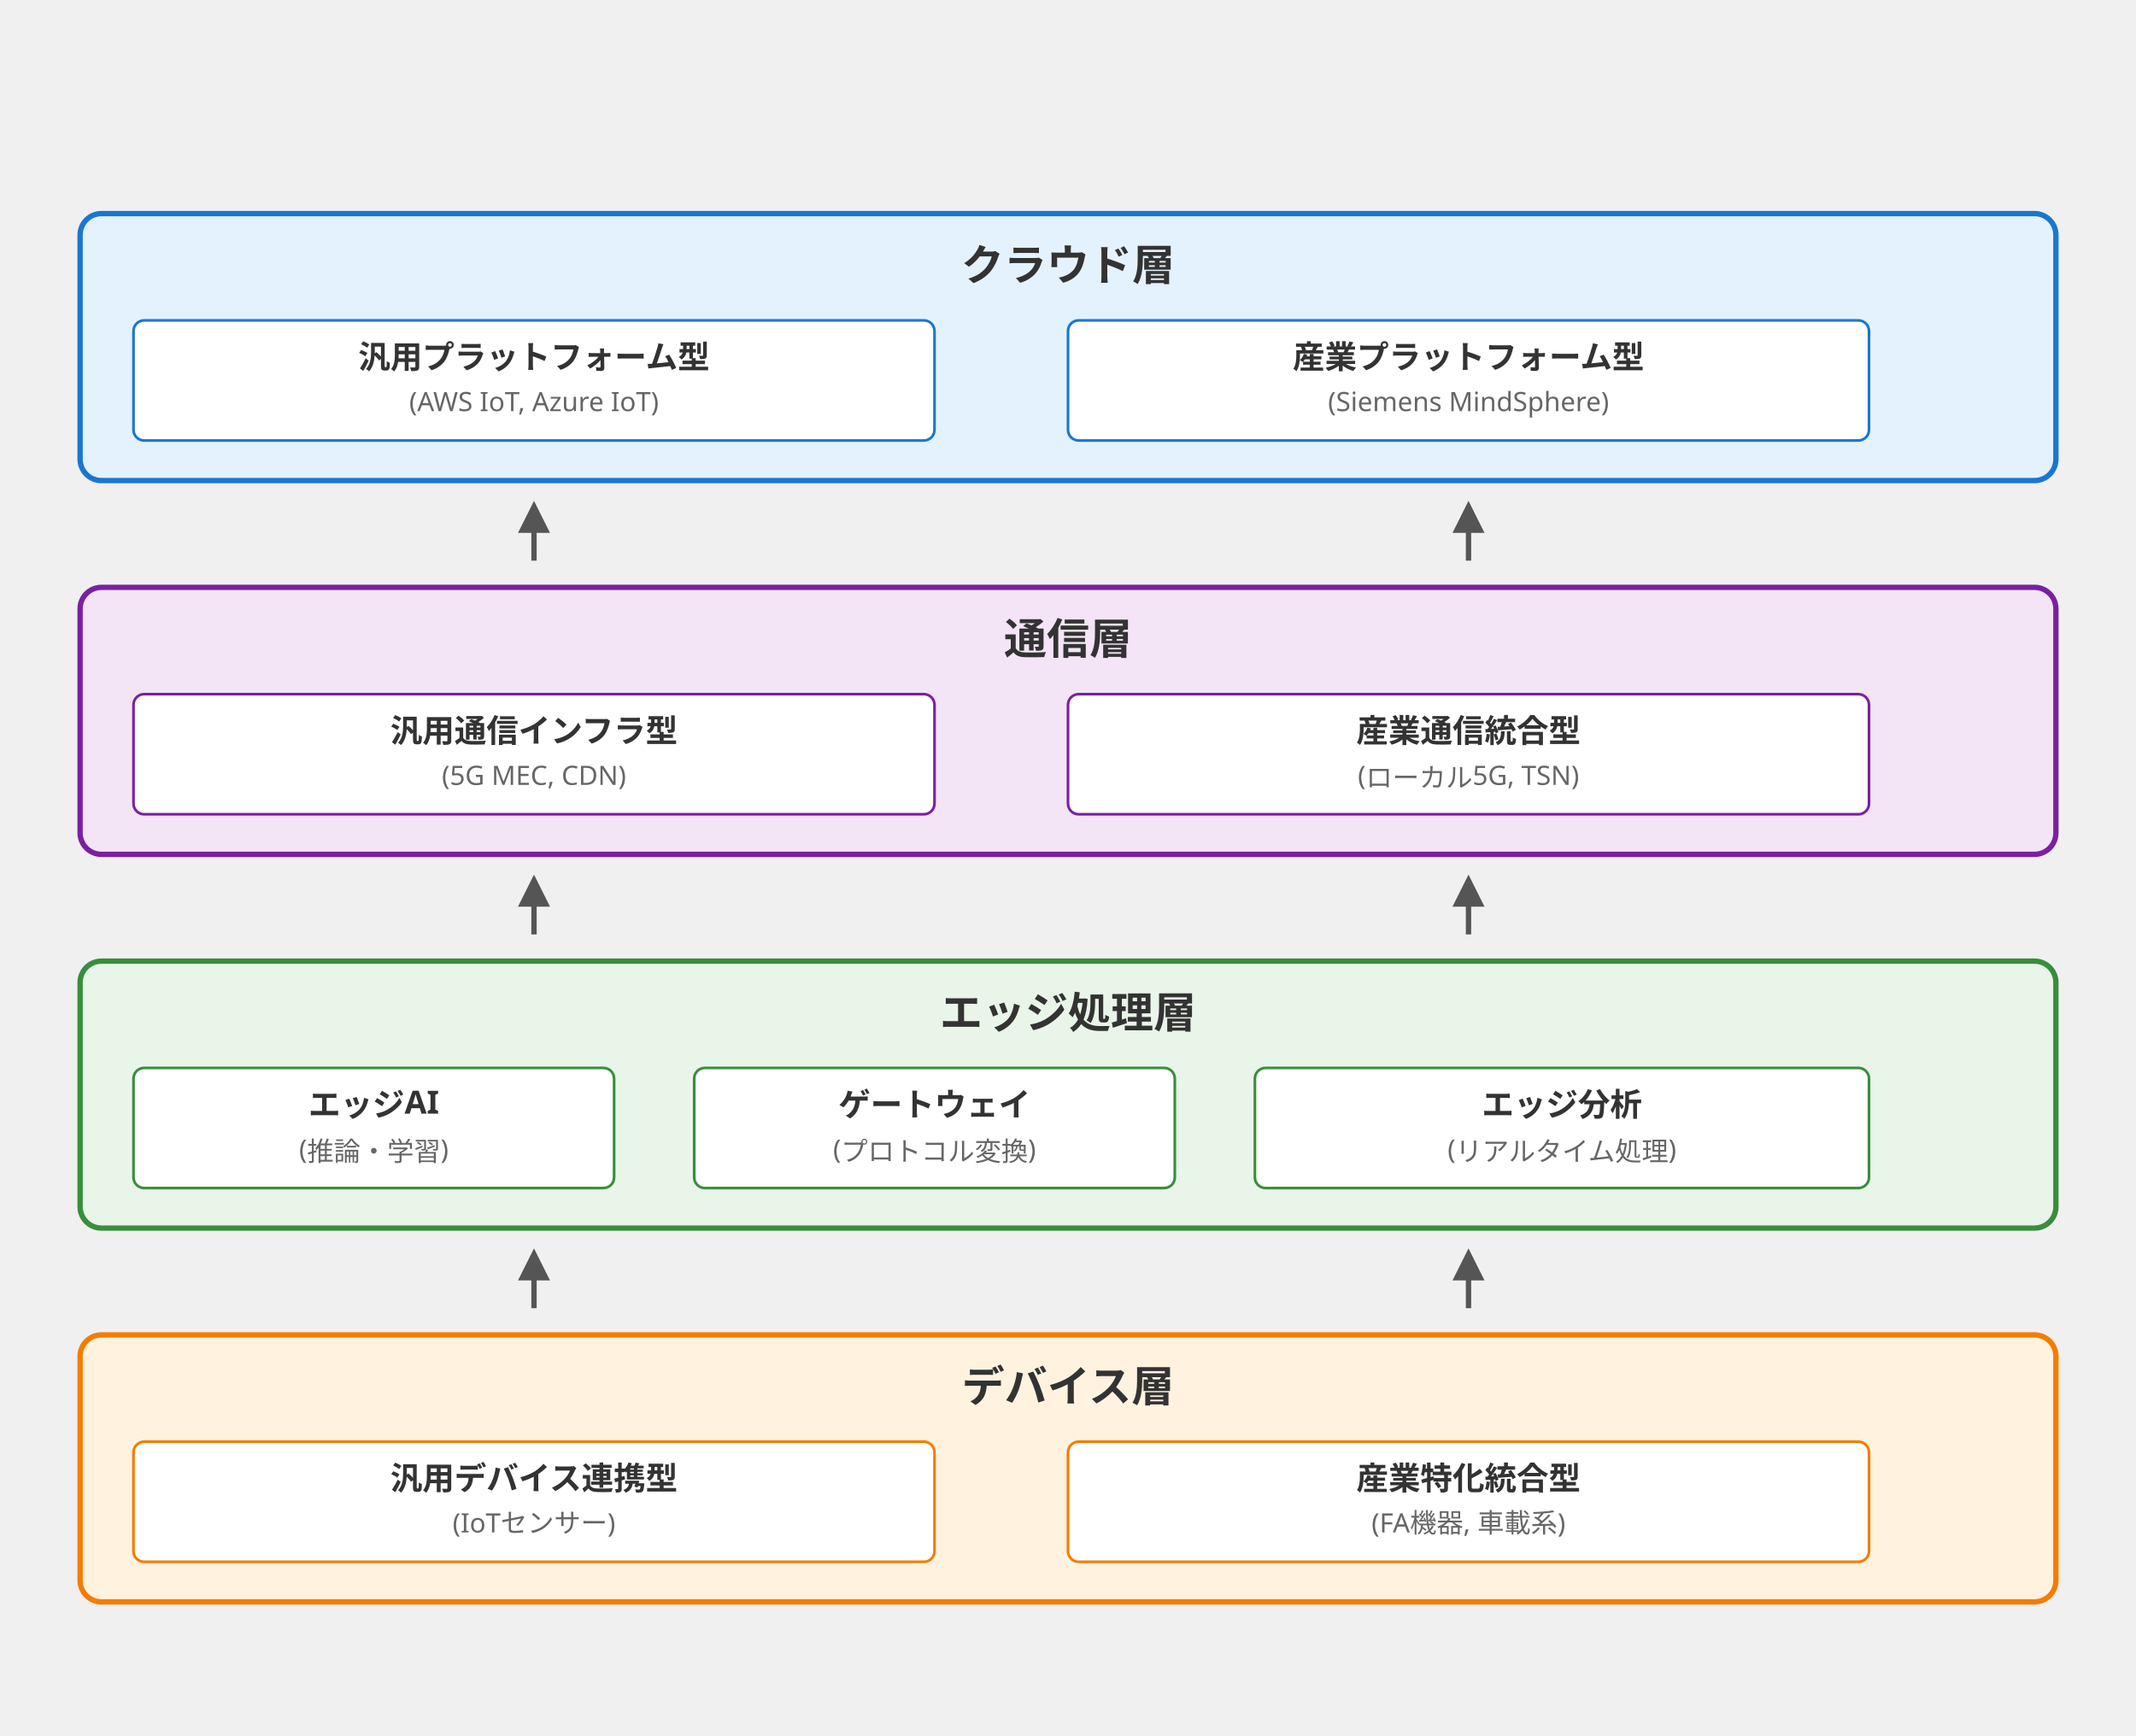
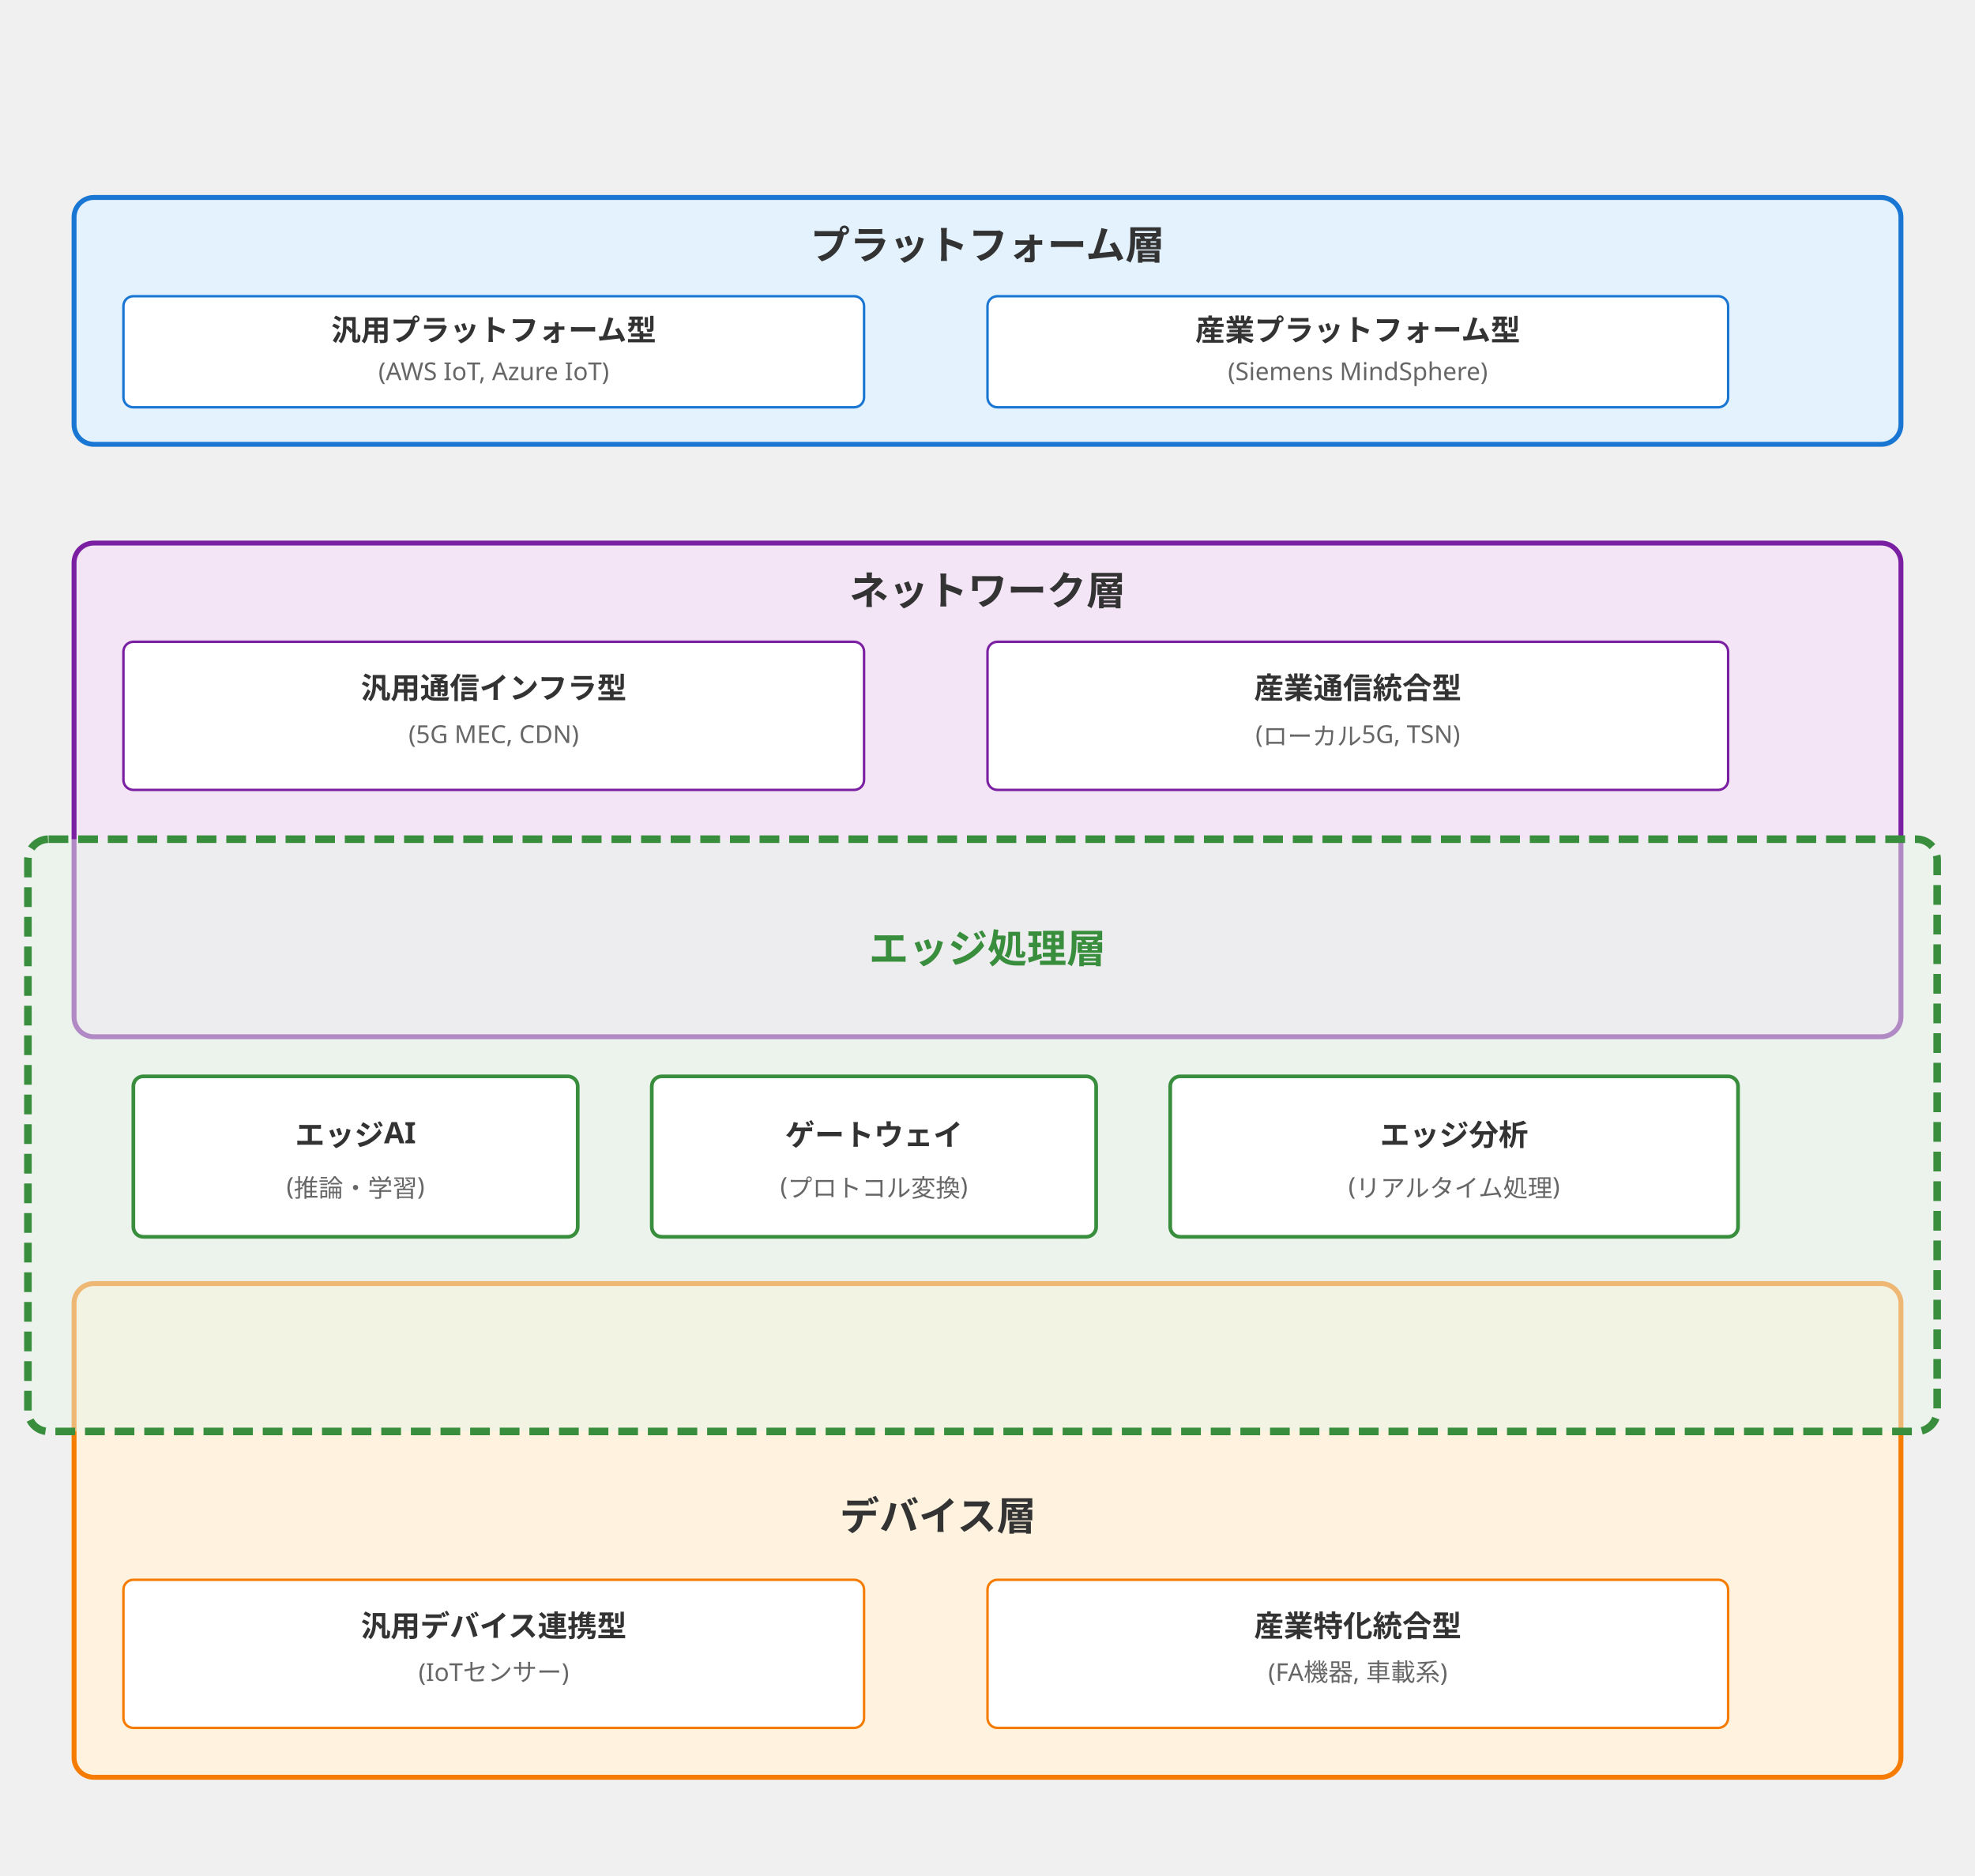
- <svg xmlns="http://www.w3.org/2000/svg" width="800" height="650" viewBox="0 0 800 650" style="font-family: system-ui, sans-serif; background: white;" version="1.1" id="svg30">
+ <svg xmlns="http://www.w3.org/2000/svg" width="800" height="760" viewBox="0 0 800 760" style="font-family: system-ui, sans-serif; background: white;" version="1.1" id="svg30">
  <defs id="defs1">
    <marker id="arrowhead" viewBox="0 -5 10 10" refX="8" refY="0" orient="auto" markerWidth="6" markerHeight="6">
      <path d="M0,-5L10,0L0,5" fill="#555" id="path1" />
    </marker>
  </defs>
  <rect x="30" y="80" width="740" height="100" fill="#e3f2fd" stroke="#1976d2" stroke-width="2" rx="8" id="rect1" />
-   <text x="400" y="105" text-anchor="middle" font-size="16px" font-weight="bold" fill="#333" id="text1">クラウド層</text>
+   <text x="400" y="105" text-anchor="middle" font-size="16px" font-weight="bold" fill="#333" id="text1">プラットフォーム層</text>
  <rect x="50" y="120" width="300" height="45" fill="white" stroke="#1976d2" stroke-width="1" rx="4" id="rect2" />
  <text x="200" y="138" text-anchor="middle" font-size="12px" font-weight="600" fill="#333" id="text2">汎用プラットフォーム型</text>
  <text x="200" y="154" text-anchor="middle" font-size="10px" fill="#666" id="text3">(AWS IoT, Azure IoT)</text>
  <rect x="400" y="120" width="300" height="45" fill="white" stroke="#1976d2" stroke-width="1" rx="4" id="rect3" />
  <text x="550" y="138" text-anchor="middle" font-size="12px" font-weight="600" fill="#333" id="text4">産業プラットフォーム型</text>
  <text x="550" y="154" text-anchor="middle" font-size="10px" fill="#666" id="text5">(Siemens MindSphere)</text>
-   <rect x="30" y="220" width="740" height="100" fill="#f3e5f5" stroke="#7b1fa2" stroke-width="2" rx="8" id="rect5" />
-   <text x="400" y="245" text-anchor="middle" font-size="16px" font-weight="bold" fill="#333" id="text6">通信層</text>
-   <rect x="50" y="260" width="300" height="45" fill="white" stroke="#7b1fa2" stroke-width="1" rx="4" id="rect6" />
-   <text x="200" y="278" text-anchor="middle" font-size="12px" font-weight="600" fill="#333" id="text7">汎用通信インフラ型</text>
-   <text x="200" y="294" text-anchor="middle" font-size="10px" fill="#666" id="text8">(5G MEC, CDN)</text>
-   <rect x="400" y="260" width="300" height="45" fill="white" stroke="#7b1fa2" stroke-width="1" rx="4" id="rect8" />
-   <text x="550" y="278" text-anchor="middle" font-size="12px" font-weight="600" fill="#333" id="text9">産業通信統合型</text>
-   <text x="550" y="294" text-anchor="middle" font-size="10px" fill="#666" id="text10">(ローカル5G, TSN)</text>
-   <rect x="30" y="360" width="740" height="100" fill="#e8f5e8" stroke="#388e3c" stroke-width="2" rx="8" id="rect10" />
-   <text x="400" y="385" text-anchor="middle" font-size="16px" font-weight="bold" fill="#333" id="text11">エッジ処理層</text>
-   <rect x="50" y="400" width="180" height="45" fill="white" stroke="#388e3c" stroke-width="1" rx="4" id="rect11" />
-   <text x="140" y="418" text-anchor="middle" font-size="12px" font-weight="600" fill="#333" id="text12">エッジAI</text>
-   <text x="140" y="434" text-anchor="middle" font-size="10px" fill="#666" id="text13">(推論・学習)</text>
-   <rect x="260" y="400" width="180" height="45" fill="white" stroke="#388e3c" stroke-width="1" rx="4" id="rect13" />
-   <text x="350" y="418" text-anchor="middle" font-size="12px" font-weight="600" fill="#333" id="text14">ゲートウェイ</text>
-   <text x="350" y="434" text-anchor="middle" font-size="10px" fill="#666" id="text15">(プロトコル変換)</text>
-   <rect x="470" y="400" width="230" height="45" fill="white" stroke="#388e3c" stroke-width="1" rx="4" id="rect15" />
-   <text x="585" y="418" text-anchor="middle" font-size="12px" font-weight="600" fill="#333" id="text16">エッジ分析</text>
-   <text x="585" y="434" text-anchor="middle" font-size="10px" fill="#666" id="text17">(リアルタイム処理)</text>
-   <rect x="30" y="500" width="740" height="100" fill="#fff3e0" stroke="#f57c00" stroke-width="2" rx="8" id="rect17" />
-   <text x="400" y="525" text-anchor="middle" font-size="16px" font-weight="bold" fill="#333" id="text18">デバイス層</text>
-   <rect x="50" y="540" width="300" height="45" fill="white" stroke="#f57c00" stroke-width="1" rx="4" id="rect18" />
-   <text x="200" y="558" text-anchor="middle" font-size="12px" font-weight="600" fill="#333" id="text19">汎用デバイス連携型</text>
-   <text x="200" y="574" text-anchor="middle" font-size="10px" fill="#666" id="text20">(IoTセンサー)</text>
-   <rect x="400" y="540" width="300" height="45" fill="white" stroke="#f57c00" stroke-width="1" rx="4" id="rect20" />
-   <text x="550" y="558" text-anchor="middle" font-size="12px" font-weight="600" fill="#333" id="text21">産業特化統合型</text>
-   <text x="550" y="574" text-anchor="middle" font-size="10px" fill="#666" id="text22">(FA機器, 車載系)</text>
-   <line x1="200" y1="490" x2="200" y2="470" stroke="#555" stroke-width="2" marker-end="url(#arrowhead)" id="line22" />
-   <line x1="550" y1="490" x2="550" y2="470" stroke="#555" stroke-width="2" marker-end="url(#arrowhead)" id="line23" />
-   <line x1="200" y1="350" x2="200" y2="330" stroke="#555" stroke-width="2" marker-end="url(#arrowhead)" id="line24" />
-   <line x1="550" y1="350" x2="550" y2="330" stroke="#555" stroke-width="2" marker-end="url(#arrowhead)" id="line25" />
-   <line x1="200" y1="210" x2="200" y2="190" stroke="#555" stroke-width="2" marker-end="url(#arrowhead)" id="line26" />
-   <line x1="550" y1="210" x2="550" y2="190" stroke="#555" stroke-width="2" marker-end="url(#arrowhead)" id="line27" />
+   <rect x="30" y="220" width="740" height="200" fill="#f3e5f5" stroke="#7b1fa2" stroke-width="2" rx="8" id="rect5" />
+   <text x="400" y="245" text-anchor="middle" font-size="16px" font-weight="bold" fill="#333" id="text6">ネットワーク層</text>
+   <rect x="50" y="260" width="300" height="60" fill="white" stroke="#7b1fa2" stroke-width="1" rx="4" id="rect6" />
+   <text x="200" y="283" text-anchor="middle" font-size="12px" font-weight="600" fill="#333" id="text7">汎用通信インフラ型</text>
+   <text x="200" y="301" text-anchor="middle" font-size="10px" fill="#666" id="text8">(5G MEC, CDN)</text>
+   <rect x="400" y="260" width="300" height="60" fill="white" stroke="#7b1fa2" stroke-width="1" rx="4" id="rect8" />
+   <text x="550" y="283" text-anchor="middle" font-size="12px" font-weight="600" fill="#333" id="text9">産業通信統合型</text>
+   <text x="550" y="301" text-anchor="middle" font-size="10px" fill="#666" id="text10">(ローカル5G, TSN)</text>
+   <rect x="30" y="520" width="740" height="200" fill="#fff3e0" stroke="#f57c00" stroke-width="2" rx="8" id="rect17" />
+   <text x="379.938" y="619.897" text-anchor="middle" font-size="16px" font-weight="bold" fill="#333333" id="text18">デバイス層</text>
+   <rect x="50" y="640" width="300" height="60" fill="white" stroke="#f57c00" stroke-width="1" rx="4" id="rect18" />
+   <text x="200" y="663" text-anchor="middle" font-size="12px" font-weight="600" fill="#333" id="text19">汎用デバイス連携型</text>
+   <text x="200" y="681" text-anchor="middle" font-size="10px" fill="#666" id="text20">(IoTセンサー)</text>
+   <rect x="400" y="640" width="300" height="60" fill="white" stroke="#f57c00" stroke-width="1" rx="4" id="rect20" />
+   <text x="550" y="663" text-anchor="middle" font-size="12px" font-weight="600" fill="#333" id="text21">産業特化統合型</text>
+   <text x="550" y="681" text-anchor="middle" font-size="10px" fill="#666" id="text22">(FA機器, 車載系)</text>
+   <rect x="11.309" y="339.972" width="773.369" height="239.933" fill="#e8f5e9" fill-opacity="0.5" stroke="#388e3c" stroke-width="3.066" stroke-dasharray="8, 4" rx="8.361" id="rect_edge" />
+   <text x="400" y="390" text-anchor="middle" font-size="16px" font-weight="bold" fill="#388e3c" id="text_edge">エッジ処理層</text>
+   <rect x="54.012" y="436.049" width="180" height="65" fill="#ffffff" stroke="#388e3c" stroke-width="1.5" rx="4" id="rect11" />
+   <text x="144.012" y="464.049" text-anchor="middle" font-size="12px" font-weight="600" fill="#333333" id="text12">エッジAI</text>
+   <text x="144.012" y="484.049" text-anchor="middle" font-size="10px" fill="#666666" id="text13">(推論・学習)</text>
+   <rect x="264.012" y="436.049" width="180" height="65" fill="#ffffff" stroke="#388e3c" stroke-width="1.5" rx="4" id="rect13" />
+   <text x="354.012" y="464.049" text-anchor="middle" font-size="12px" font-weight="600" fill="#333333" id="text14">ゲートウェイ</text>
+   <text x="354.012" y="484.049" text-anchor="middle" font-size="10px" fill="#666666" id="text15">(プロトコル変換)</text>
+   <rect x="474.012" y="436.049" width="230" height="65" fill="#ffffff" stroke="#388e3c" stroke-width="1.5" rx="4" id="rect15" />
+   <text x="589.012" y="464.049" text-anchor="middle" font-size="12px" font-weight="600" fill="#333333" id="text16">エッジ分析</text>
+   <text x="589.012" y="484.049" text-anchor="middle" font-size="10px" fill="#666666" id="text17">(リアルタイム処理)</text>
</svg>
